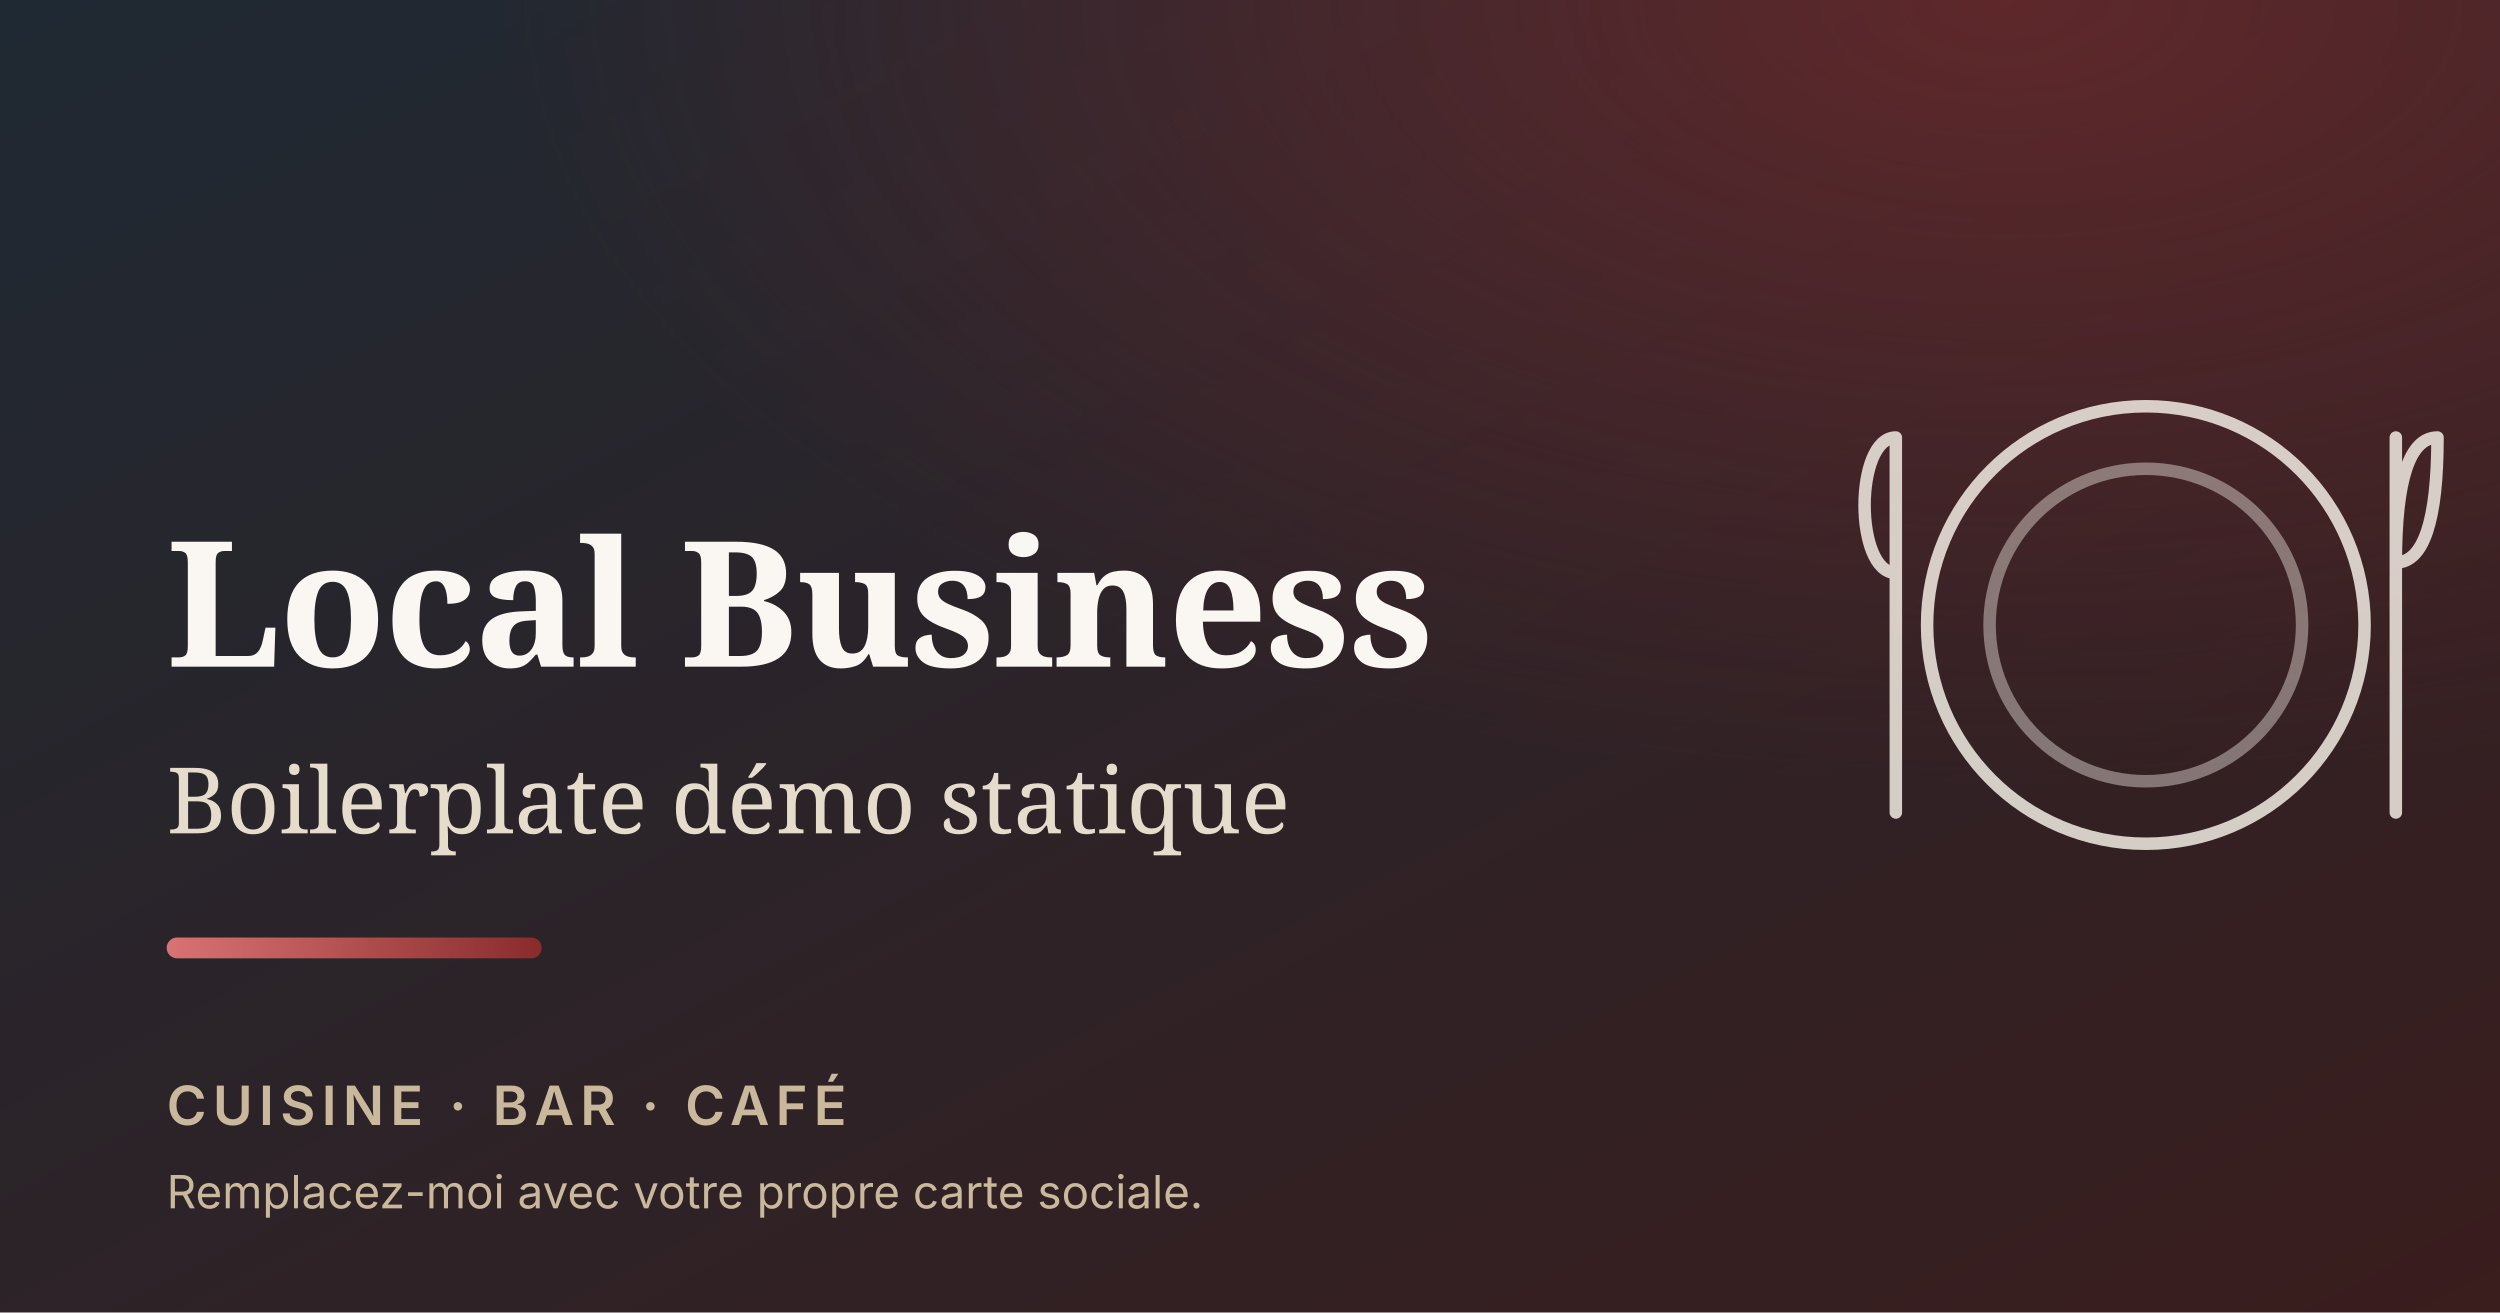
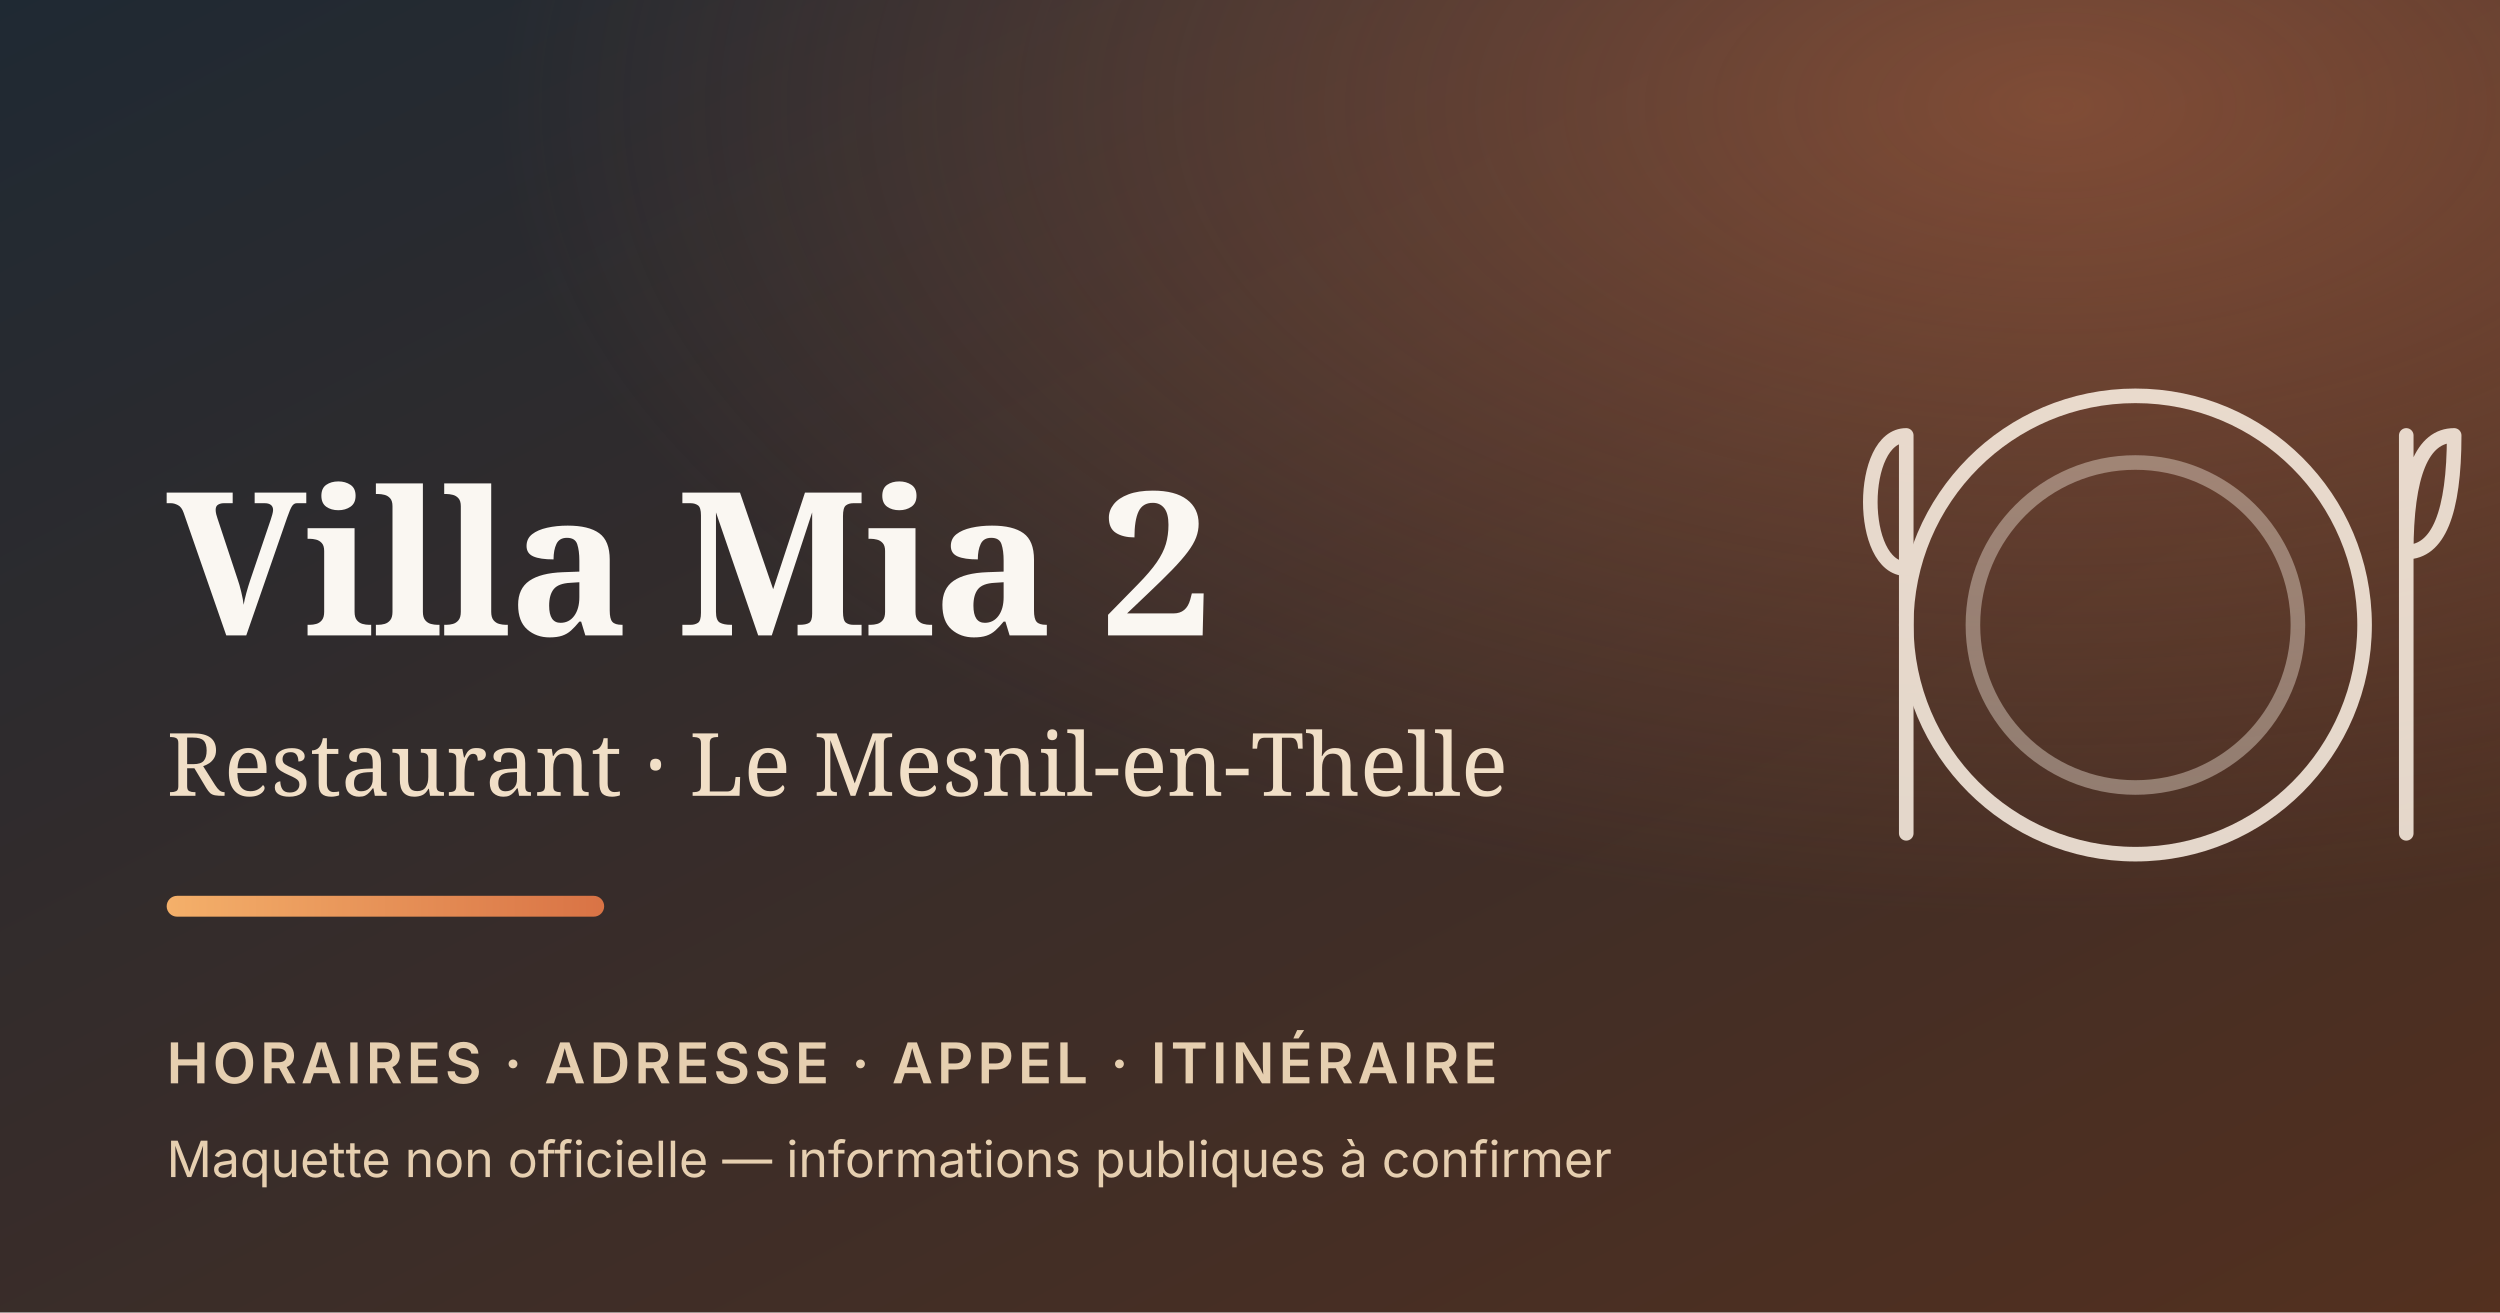
- <svg xmlns="http://www.w3.org/2000/svg" viewBox="0 0 1200 630" width="1200" height="630" role="img" aria-label="Carte sociale générique">
+ <svg xmlns="http://www.w3.org/2000/svg" viewBox="0 0 1200 630" width="1200" height="630" role="img" aria-label="Villa Mia 2 — restaurant au Mesnil-en-Thelle">
  <defs>
    <linearGradient id="bg" x1="0" y1="0" x2="1" y2="1">
      <stop offset="0%" stop-color="#1f2933" />
-       <stop offset="100%" stop-color="#3a1d1d" />
+       <stop offset="100%" stop-color="#53301f" />
    </linearGradient>
-     <radialGradient id="glow" cx="80%" cy="0%" r="60%">
-       <stop offset="0%" stop-color="#8a2b2b" stop-opacity="0.55" />
-       <stop offset="100%" stop-color="#8a2b2b" stop-opacity="0" />
+     <radialGradient id="glow" cx="82%" cy="8%" r="62%">
+       <stop offset="0%" stop-color="#d97345" stop-opacity="0.45" />
+       <stop offset="100%" stop-color="#d97345" stop-opacity="0" />
    </radialGradient>
    <linearGradient id="accent" x1="0" y1="0" x2="1" y2="0">
-       <stop offset="0%" stop-color="#d97373" />
-       <stop offset="100%" stop-color="#8a2b2b" />
+       <stop offset="0%" stop-color="#f4b06a" />
+       <stop offset="100%" stop-color="#d97345" />
    </linearGradient>
  </defs>
  <rect width="1200" height="630" fill="url(#bg)" />
  <rect width="1200" height="630" fill="url(#glow)" />
-   <g transform="translate(940, 180)" fill="none" stroke="#f1ece3" stroke-width="6" stroke-linecap="round" stroke-linejoin="round" opacity="0.85">
-     <circle cx="90" cy="120" r="105" />
-     <circle cx="90" cy="120" r="75" opacity="0.5" />
-     <path d="M-30 30 L-30 210 M-30 30 C-50 30 -50 95 -30 95 Z" />
-     <path d="M210 30 L210 210 M210 90 Q230 90 230 30 Q210 30 210 90 Z" />
+   <g transform="translate(910, 165)" fill="none" stroke="#fff4e8" stroke-width="7" stroke-linecap="round" stroke-linejoin="round" opacity="0.85">
+     <circle cx="115" cy="135" r="110" />
+     <circle cx="115" cy="135" r="78" opacity="0.45" />
+     <path d="M5 44 L5 235 M5 44 C-18 44 -18 108 5 108 Z" />
+     <path d="M245 44 L245 235 M245 100 Q268 100 268 44 Q245 44 245 100 Z" />
  </g>
-   <g font-family="Fraunces, Georgia, serif" fill="#faf7f2">
-     <text x="80" y="320" font-size="84" font-weight="700" letter-spacing="-1">Local Business</text>
-     <text x="80" y="400" font-size="44" font-weight="500" fill="#e6dccb">Boilerplate démo statique</text>
+   <g font-family="Georgia, serif" fill="#faf7f2">
+     <text x="80" y="305" font-size="96" font-weight="700" letter-spacing="-1">Villa Mia 2</text>
+     <text x="80" y="382" font-size="42" font-weight="500" fill="#f1dfc7">Restaurant · Le Mesnil-en-Thelle</text>
  </g>
-   <rect x="80" y="450" width="180" height="10" rx="5" fill="url(#accent)" />
-   <g font-family="Inter, system-ui, sans-serif" fill="#c9b89b">
-     <text x="80" y="540" font-size="26" font-weight="600" letter-spacing="3">CUISINE · BAR · CAFÉ</text>
-     <text x="80" y="580" font-size="22">Remplacez-moi avec votre propre carte sociale.</text>
+   <rect x="80" y="430" width="210" height="10" rx="5" fill="url(#accent)" />
+   <g font-family="Inter, system-ui, sans-serif" fill="#e6cfb0">
+     <text x="80" y="520" font-size="27" font-weight="600" letter-spacing="2">HORAIRES · ADRESSE · APPEL · ITINÉRAIRE</text>
+     <text x="80" y="565" font-size="24">Maquette non officielle — informations publiques à confirmer</text>
  </g>
</svg>
